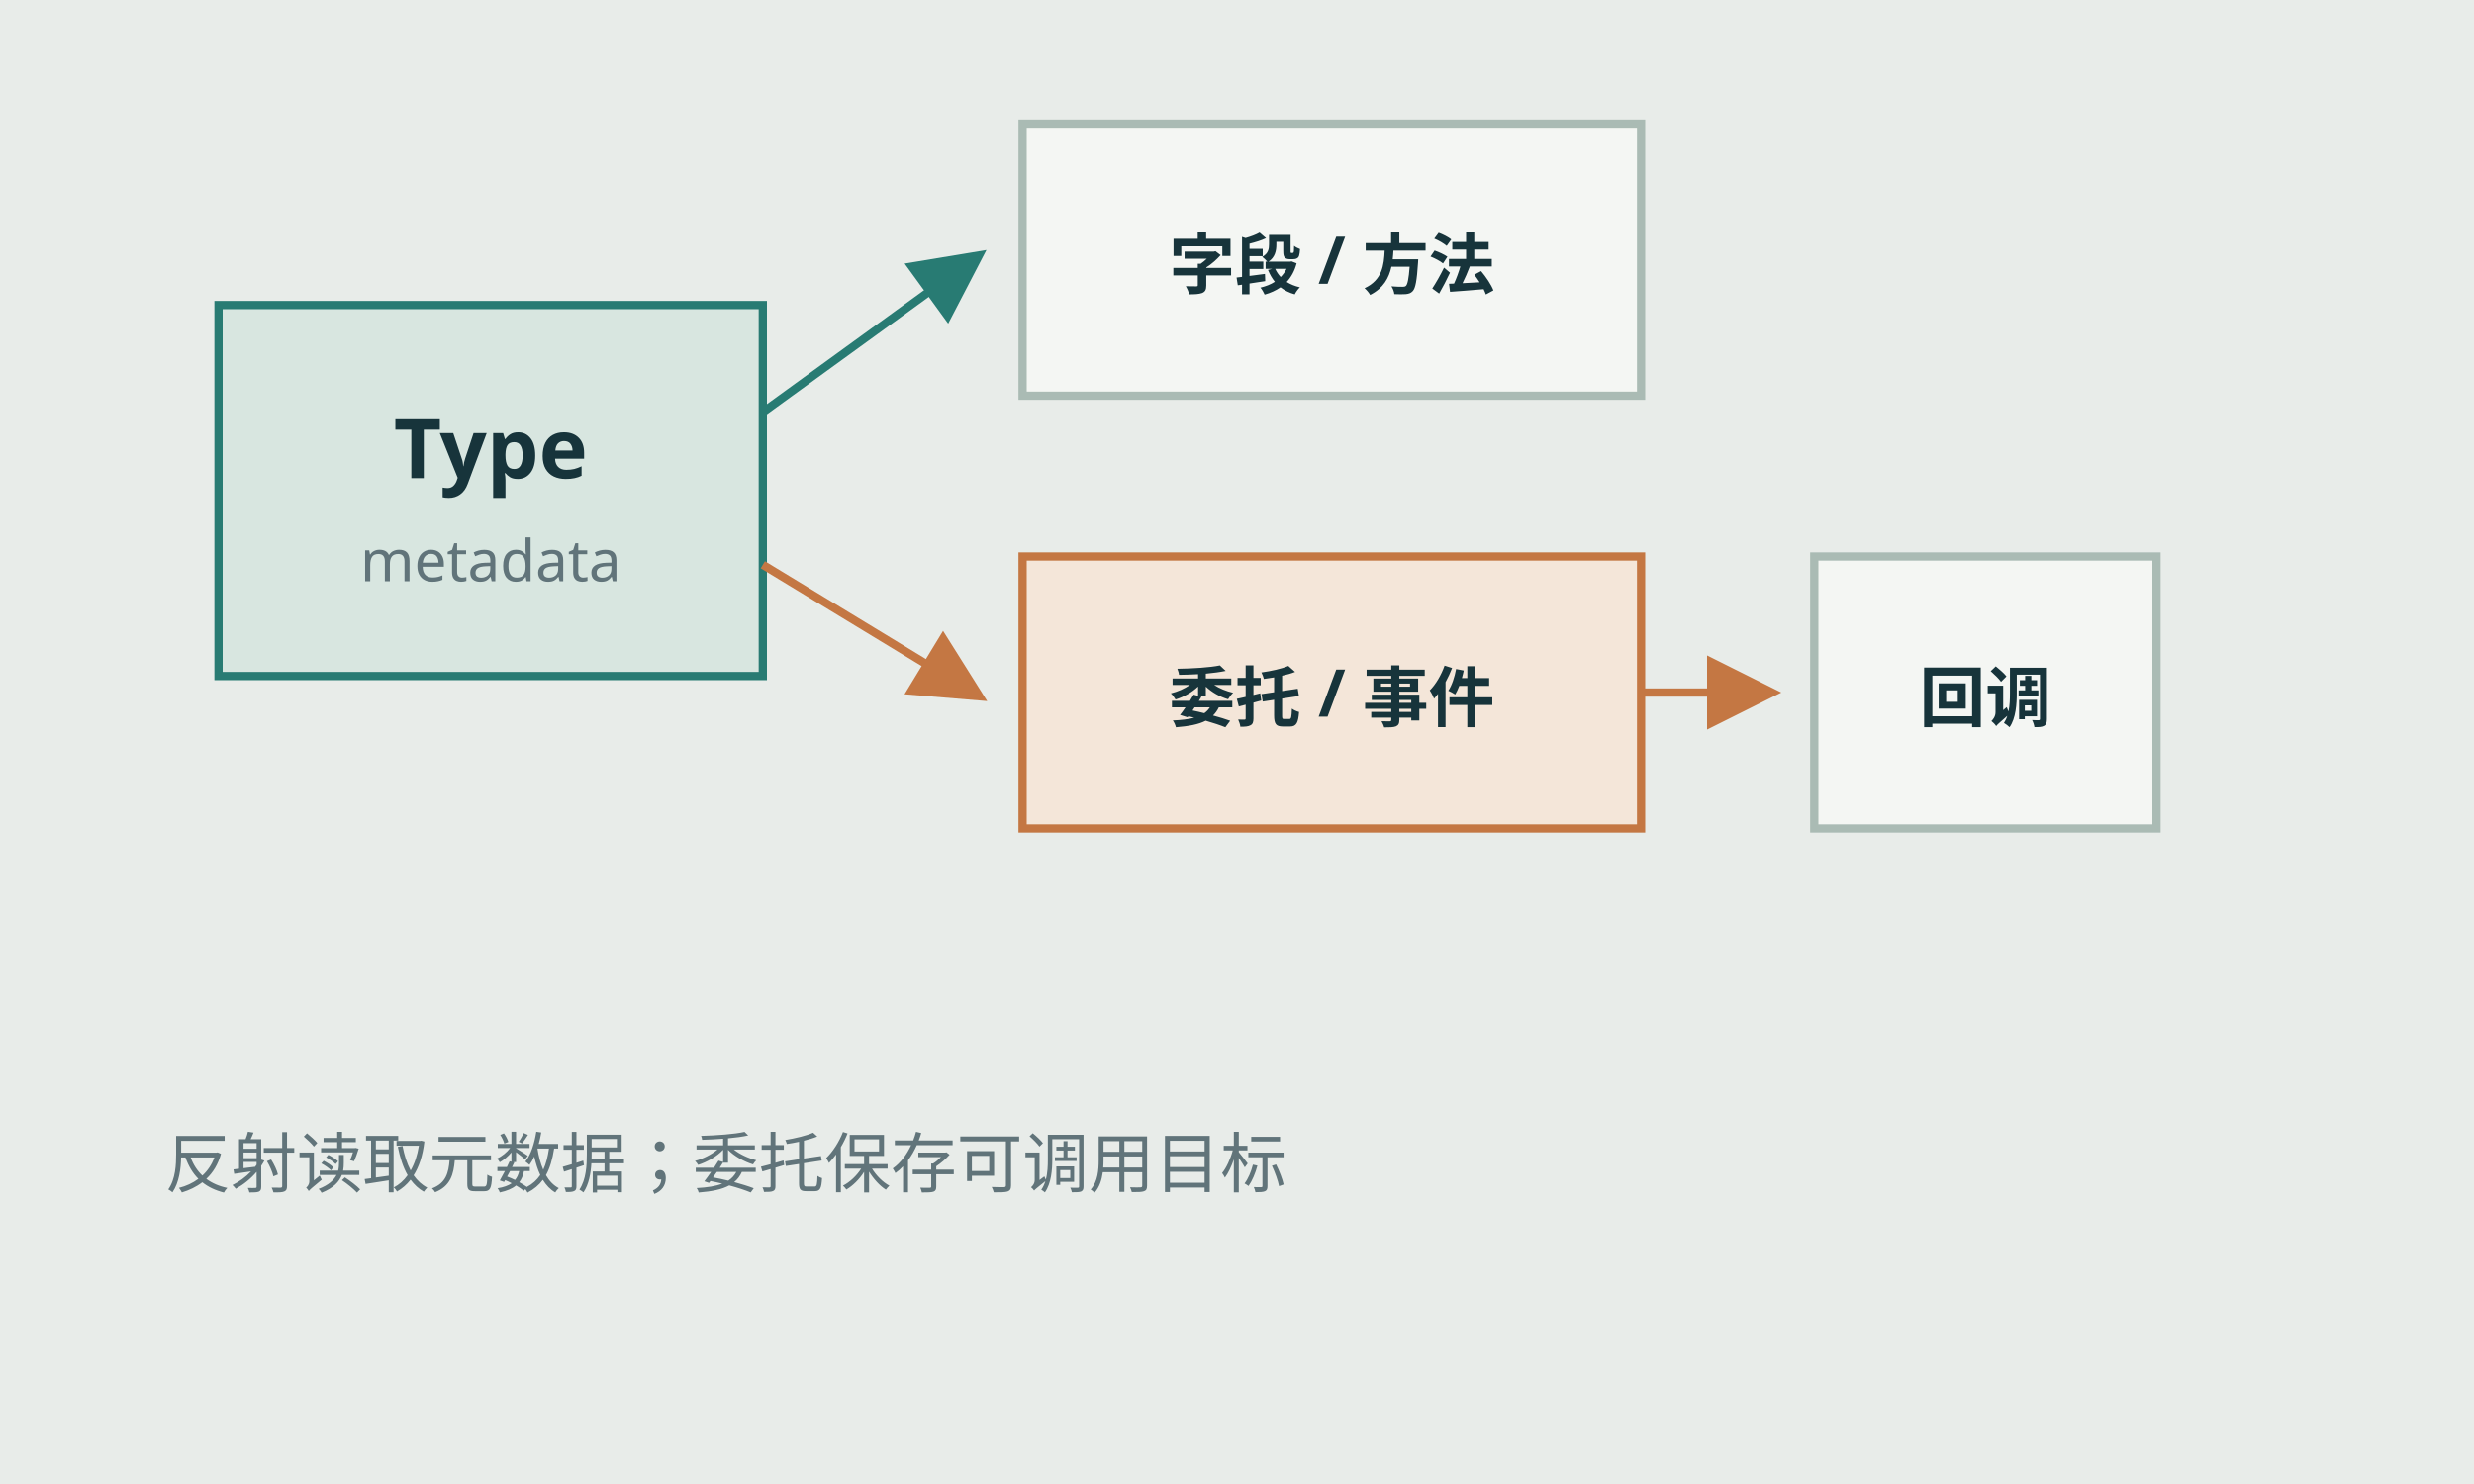
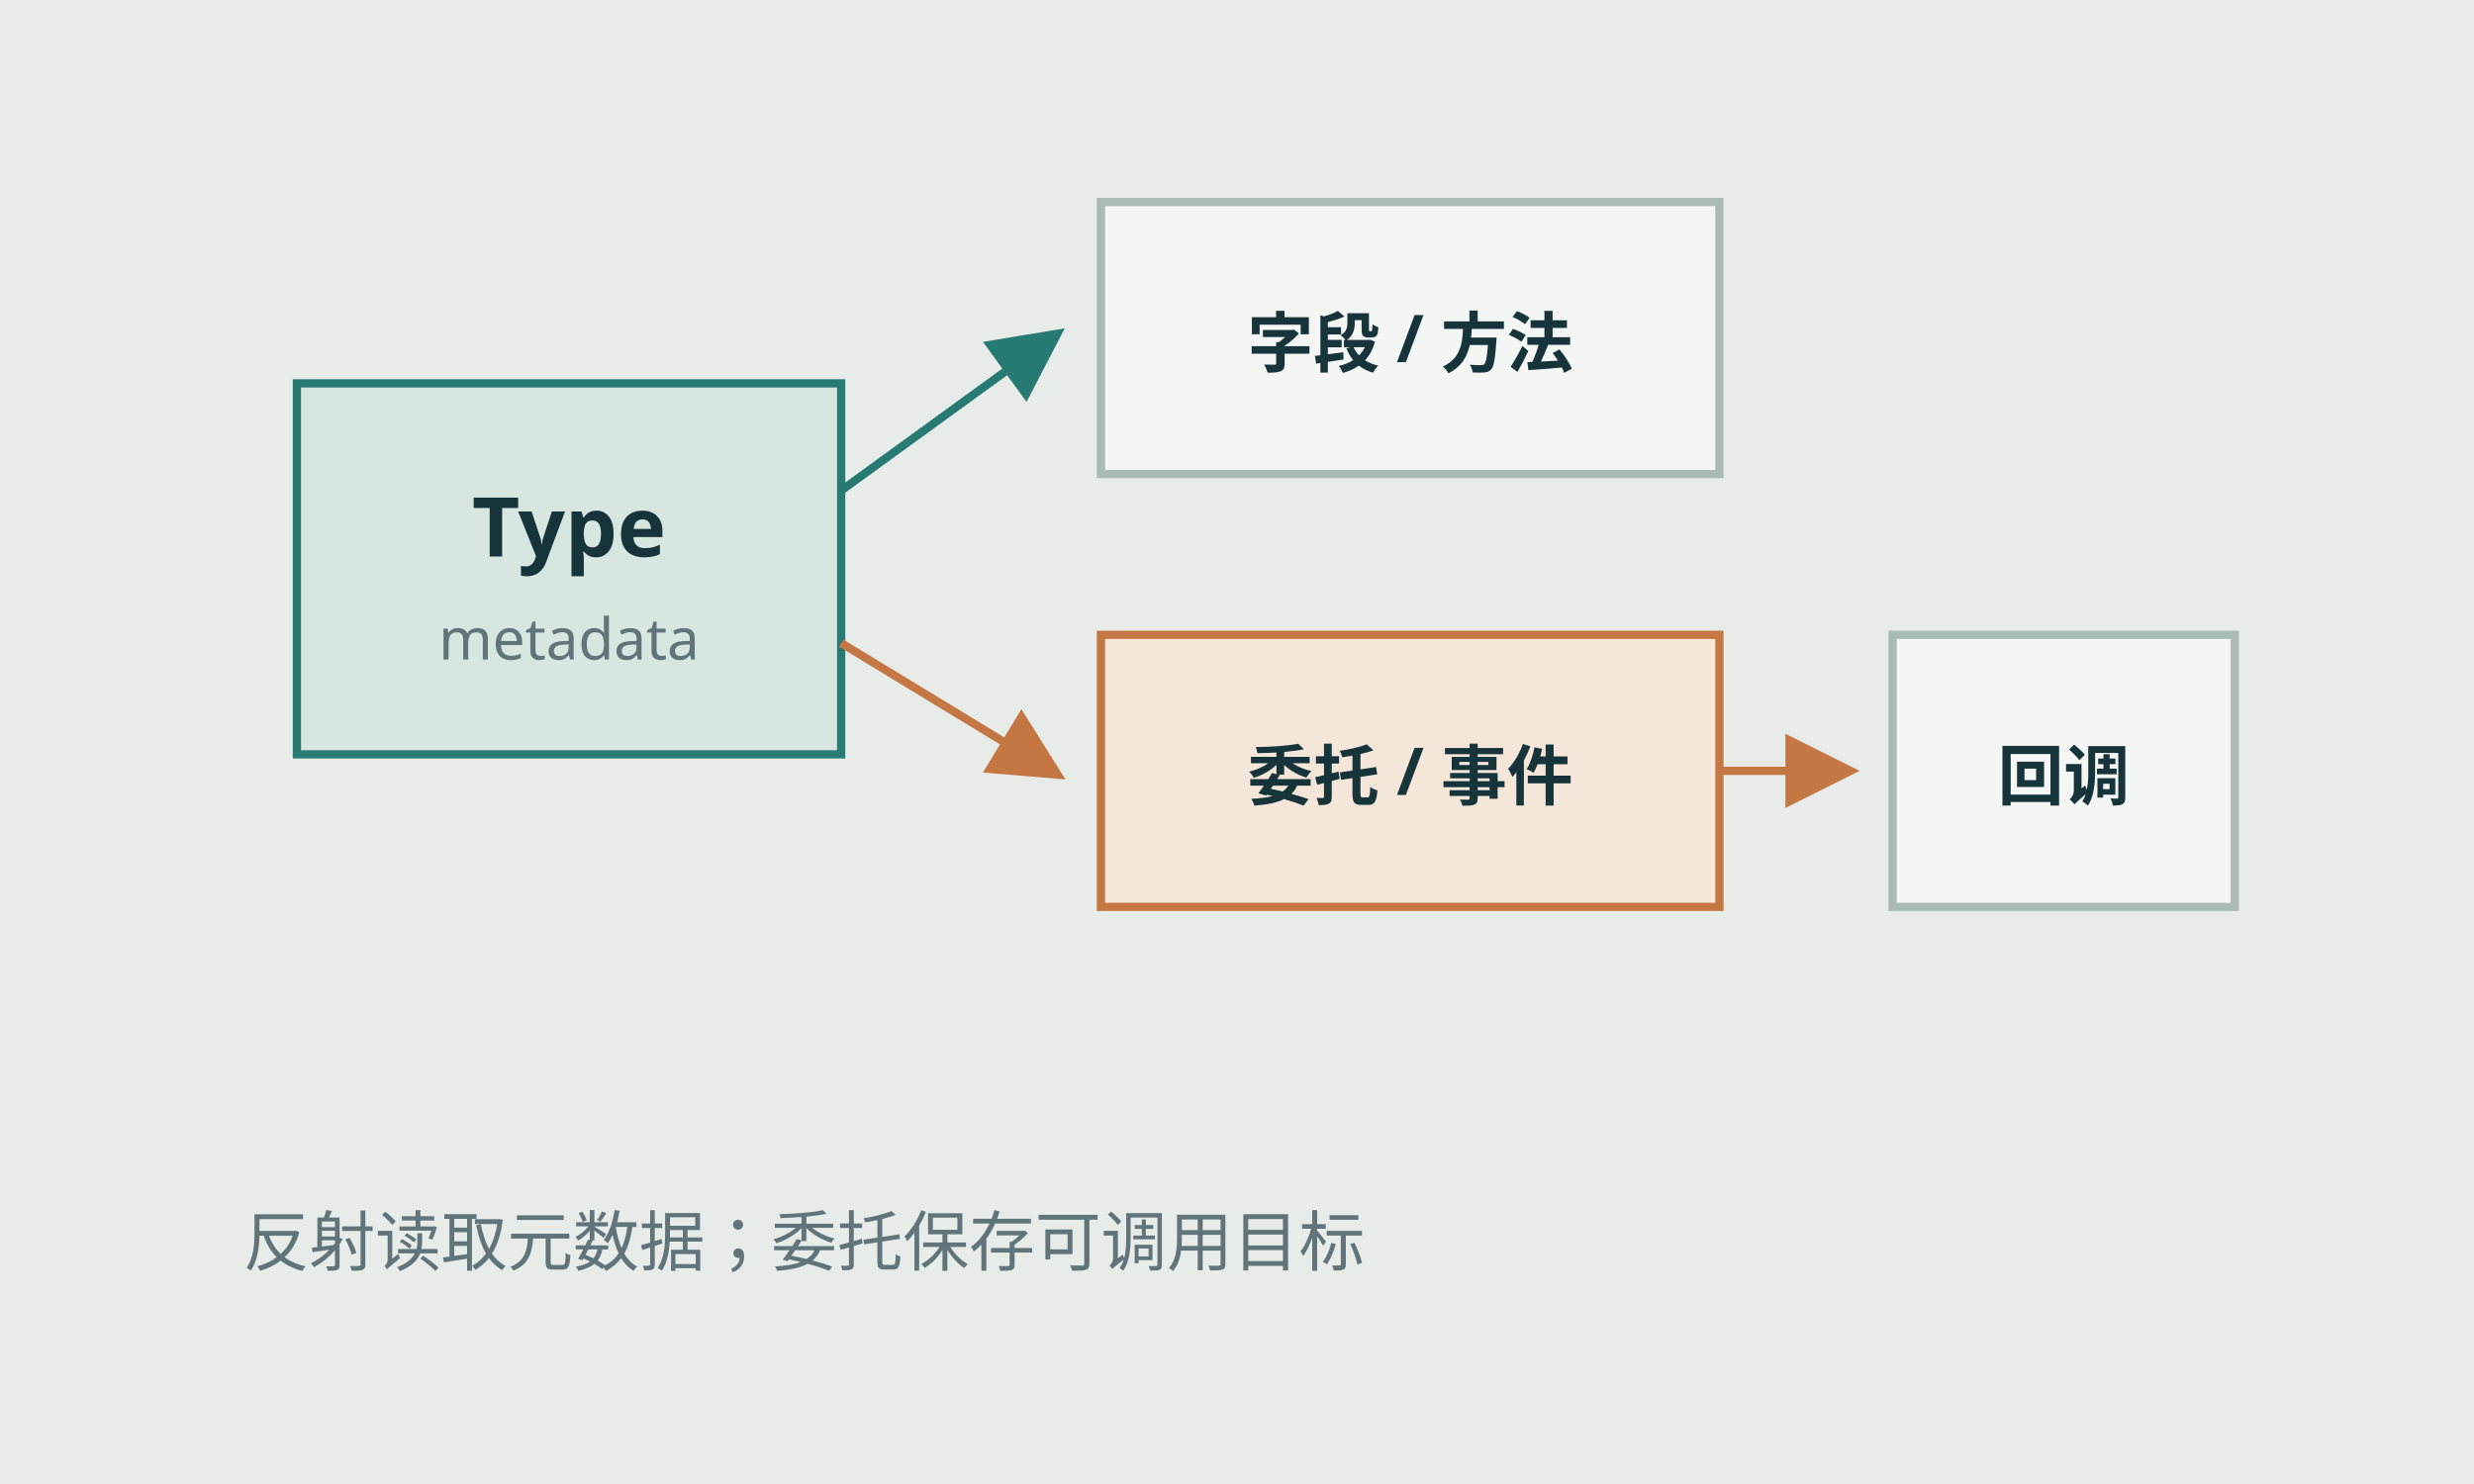
<svg xmlns="http://www.w3.org/2000/svg" width="600" height="360" viewBox="610 230 600 360" role="img" aria-labelledby="thumbnailTitle">
  <defs>
    <pattern id="grid" width="40" height="40" patternUnits="userSpaceOnUse">
      <path d="M40 0H0V40" fill="none" stroke="#AEBDB7" stroke-width="1" opacity=".20" />
    </pattern>
    <marker id="tealArrow" markerWidth="9" markerHeight="9" refX="7" refY="4.5" orient="auto">
      <path d="M0 0L9 4.5L0 9Z" fill="#287B73" />
    </marker>
    <marker id="orangeArrow" markerWidth="9" markerHeight="9" refX="7" refY="4.5" orient="auto">
      <path d="M0 0L9 4.5L0 9Z" fill="#C47743" />
    </marker>
  </defs>
  <rect x="610" y="230" width="600" height="360" fill="#E8ECE9" />
-   <rect x="663" y="304" width="132" height="90" fill="#D8E6E0" stroke="#287B73" stroke-width="2" />
-   <text x="729.0" y="346.0" fill="#17343B" font-family="'Microsoft YaHei','Noto Sans SC',sans-serif" font-size="20" font-weight="650" text-anchor="middle">Type</text>
-   <text x="729.0" y="371.0" fill="#61747A" font-family="'Microsoft YaHei','Noto Sans SC',sans-serif" font-size="14" font-weight="500" text-anchor="middle">metadata</text>
-   <rect x="858" y="260" width="150" height="66" fill="#F4F6F3" stroke="#AABBB4" stroke-width="2" />
-   <text x="933.0" y="300.0" fill="#17343B" font-family="'Microsoft YaHei','Noto Sans SC',sans-serif" font-size="16" font-weight="650" text-anchor="middle">字段 / 方法</text>
-   <rect x="858" y="365" width="150" height="66" fill="#F4E6D9" stroke="#C47743" stroke-width="2" />
-   <text x="933.0" y="405.0" fill="#17343B" font-family="'Microsoft YaHei','Noto Sans SC',sans-serif" font-size="16" font-weight="650" text-anchor="middle">委托 / 事件</text>
-   <rect x="1050" y="365" width="83" height="66" fill="#F4F6F3" stroke="#AABBB4" stroke-width="2" />
-   <text x="1091.5" y="405.0" fill="#17343B" font-family="'Microsoft YaHei','Noto Sans SC',sans-serif" font-size="16" font-weight="650" text-anchor="middle">回调</text>
-   <path d="M795 330L846 293" fill="none" stroke="#287B73" stroke-width="2" marker-end="url(#tealArrow)" />
-   <path d="M795 367L846 398" fill="none" stroke="#C47743" stroke-width="2" marker-end="url(#orangeArrow)" />
-   <path d="M1008 398L1038 398" fill="none" stroke="#C47743" stroke-width="2" marker-end="url(#orangeArrow)" />
-   <text x="650" y="518" fill="#61747A" font-family="'Microsoft YaHei','Noto Sans SC',sans-serif" font-size="16" font-weight="500" text-anchor="start">反射读取元数据；委托保存可调用目标</text>
+   <g transform="translate(19 19)">
+     <rect x="663" y="304" width="132" height="90" fill="#D8E6E0" stroke="#287B73" stroke-width="2" />
+     <text x="729.0" y="346.0" fill="#17343B" font-family="'Microsoft YaHei','Noto Sans SC',sans-serif" font-size="20" font-weight="650" text-anchor="middle">Type</text>
+     <text x="729.0" y="371.0" fill="#61747A" font-family="'Microsoft YaHei','Noto Sans SC',sans-serif" font-size="14" font-weight="500" text-anchor="middle">metadata</text>
+     <rect x="858" y="260" width="150" height="66" fill="#F4F6F3" stroke="#AABBB4" stroke-width="2" />
+     <text x="933.0" y="300.0" fill="#17343B" font-family="'Microsoft YaHei','Noto Sans SC',sans-serif" font-size="16" font-weight="650" text-anchor="middle">字段 / 方法</text>
+     <rect x="858" y="365" width="150" height="66" fill="#F4E6D9" stroke="#C47743" stroke-width="2" />
+     <text x="933.0" y="405.0" fill="#17343B" font-family="'Microsoft YaHei','Noto Sans SC',sans-serif" font-size="16" font-weight="650" text-anchor="middle">委托 / 事件</text>
+     <rect x="1050" y="365" width="83" height="66" fill="#F4F6F3" stroke="#AABBB4" stroke-width="2" />
+     <text x="1091.5" y="405.0" fill="#17343B" font-family="'Microsoft YaHei','Noto Sans SC',sans-serif" font-size="16" font-weight="650" text-anchor="middle">回调</text>
+     <path d="M795 330L846 293" fill="none" stroke="#287B73" stroke-width="2" marker-end="url(#tealArrow)" />
+     <path d="M795 367L846 398" fill="none" stroke="#C47743" stroke-width="2" marker-end="url(#orangeArrow)" />
+     <path d="M1008 398L1038 398" fill="none" stroke="#C47743" stroke-width="2" marker-end="url(#orangeArrow)" />
+     <text x="650" y="518" fill="#61747A" font-family="'Microsoft YaHei','Noto Sans SC',sans-serif" font-size="16" font-weight="500" text-anchor="start">反射读取元数据；委托保存可调用目标</text>
+   </g>
</svg>
